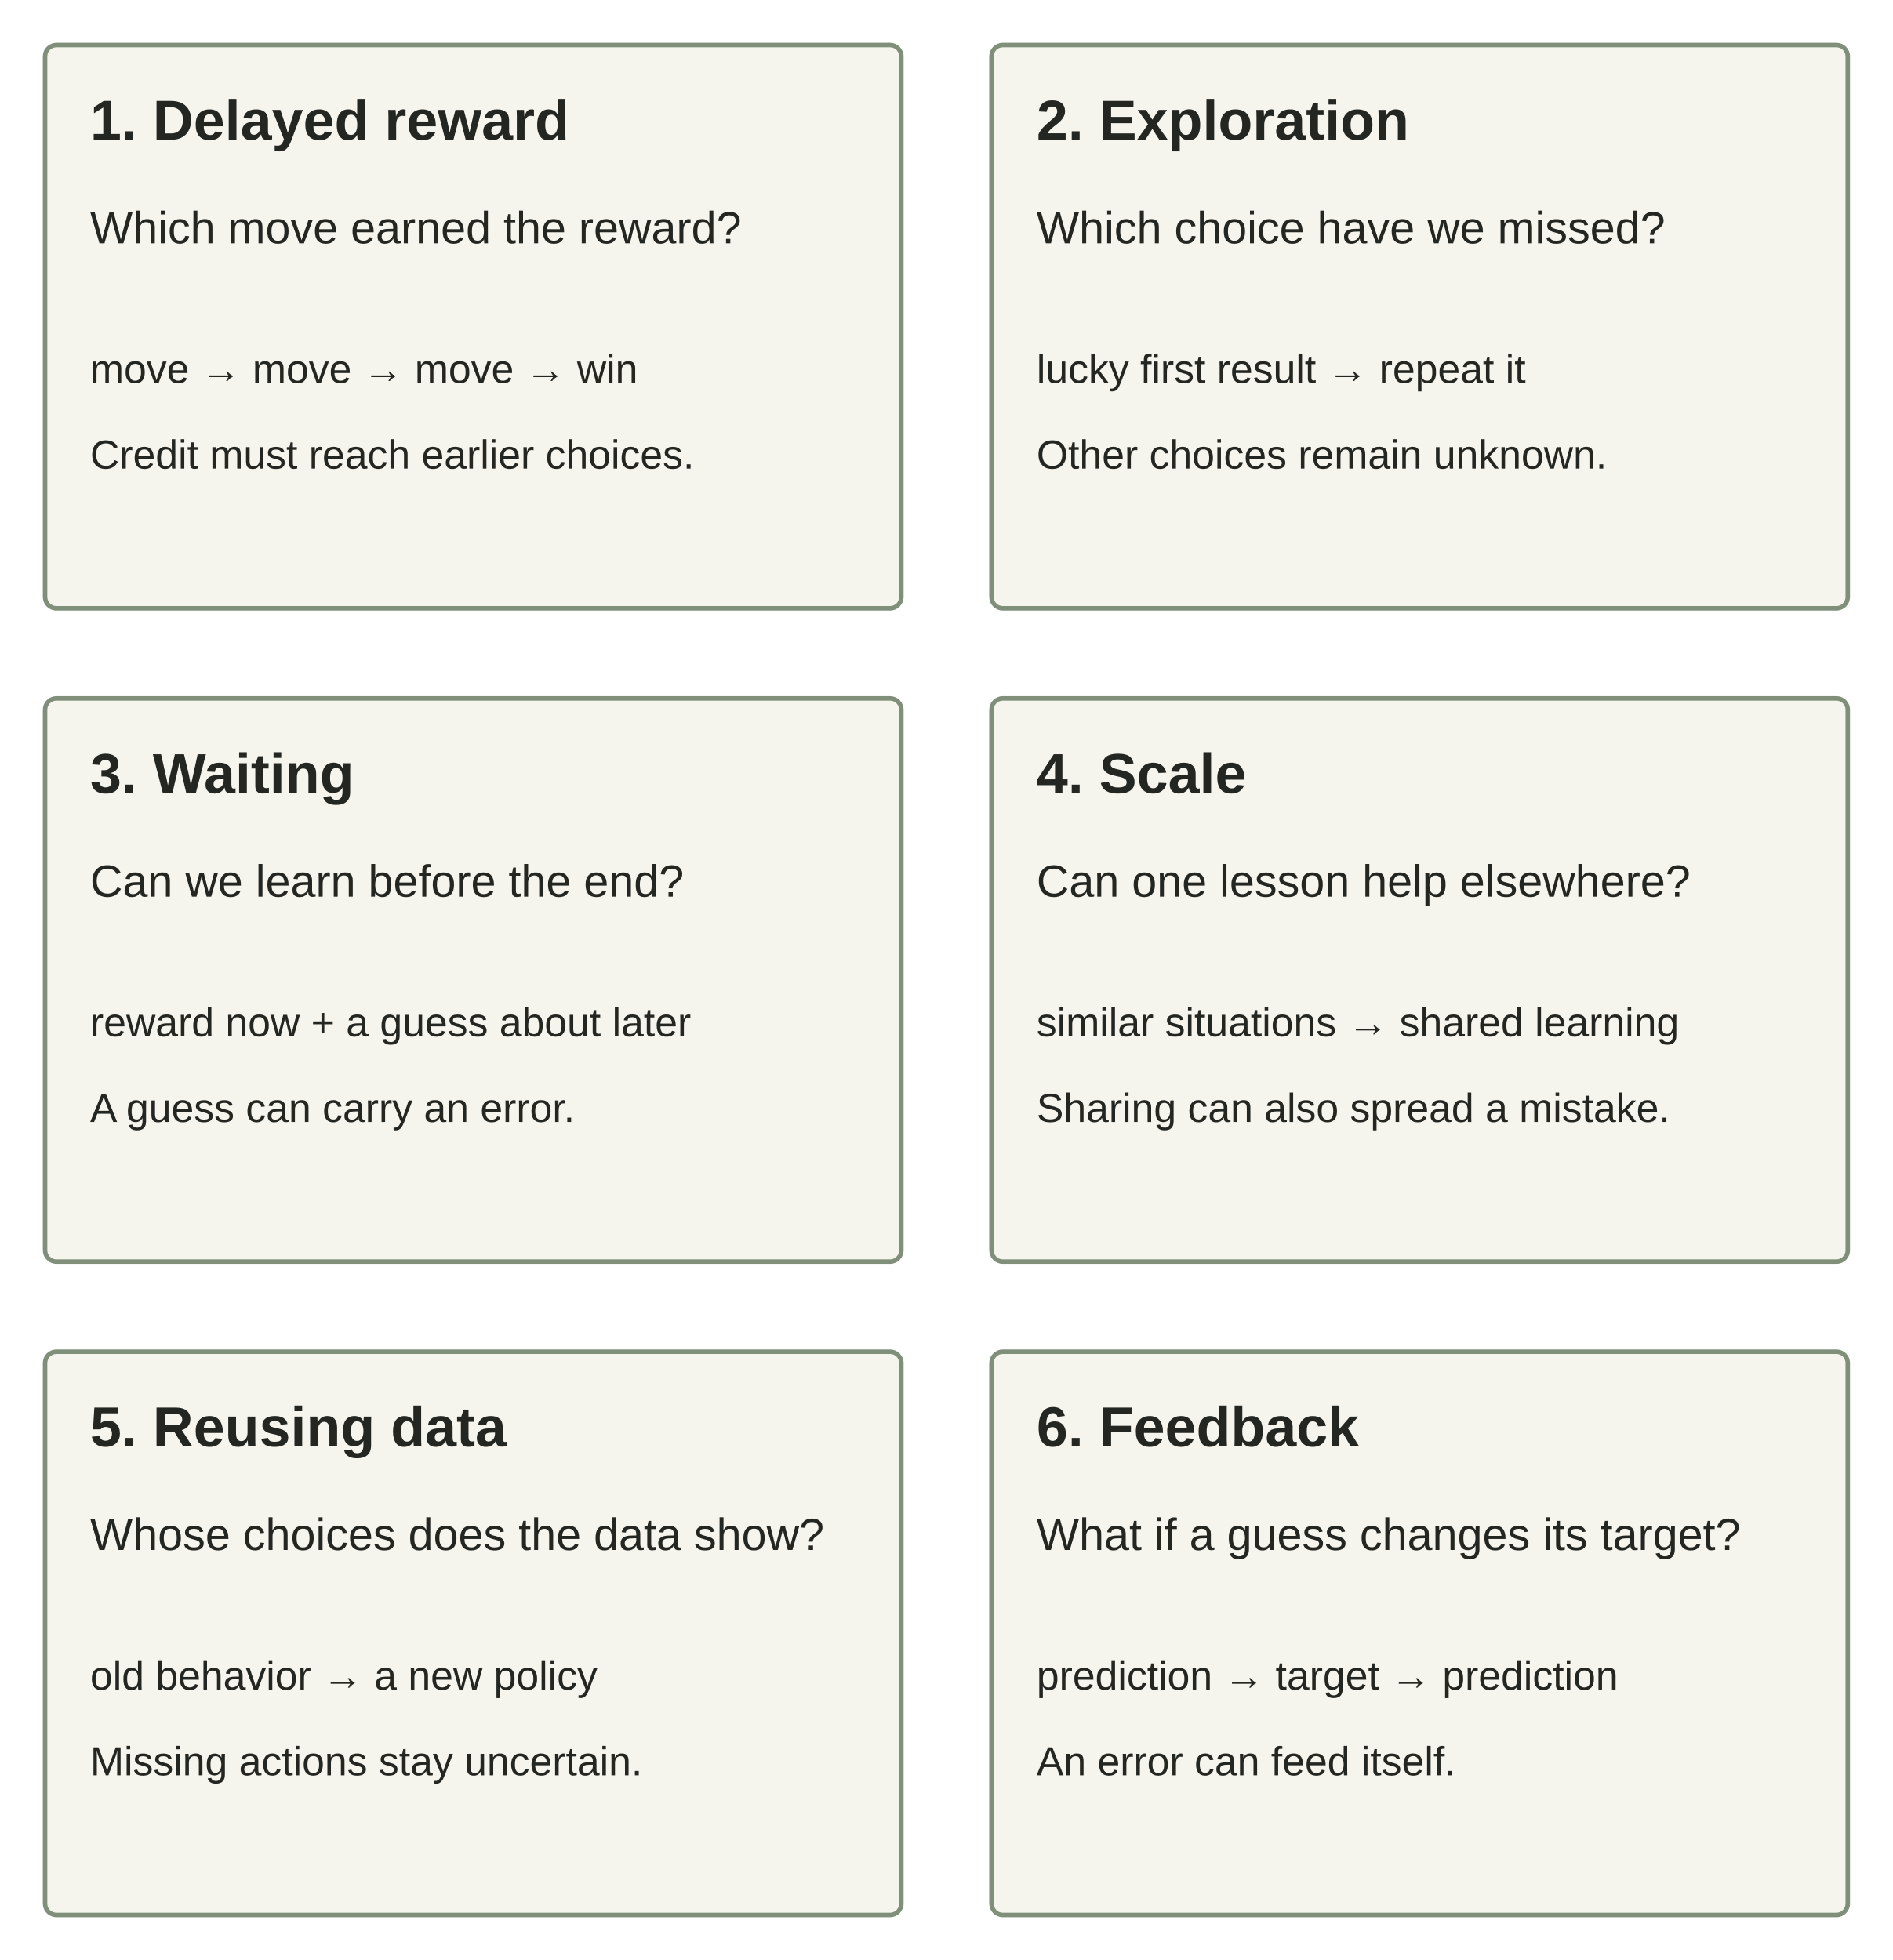
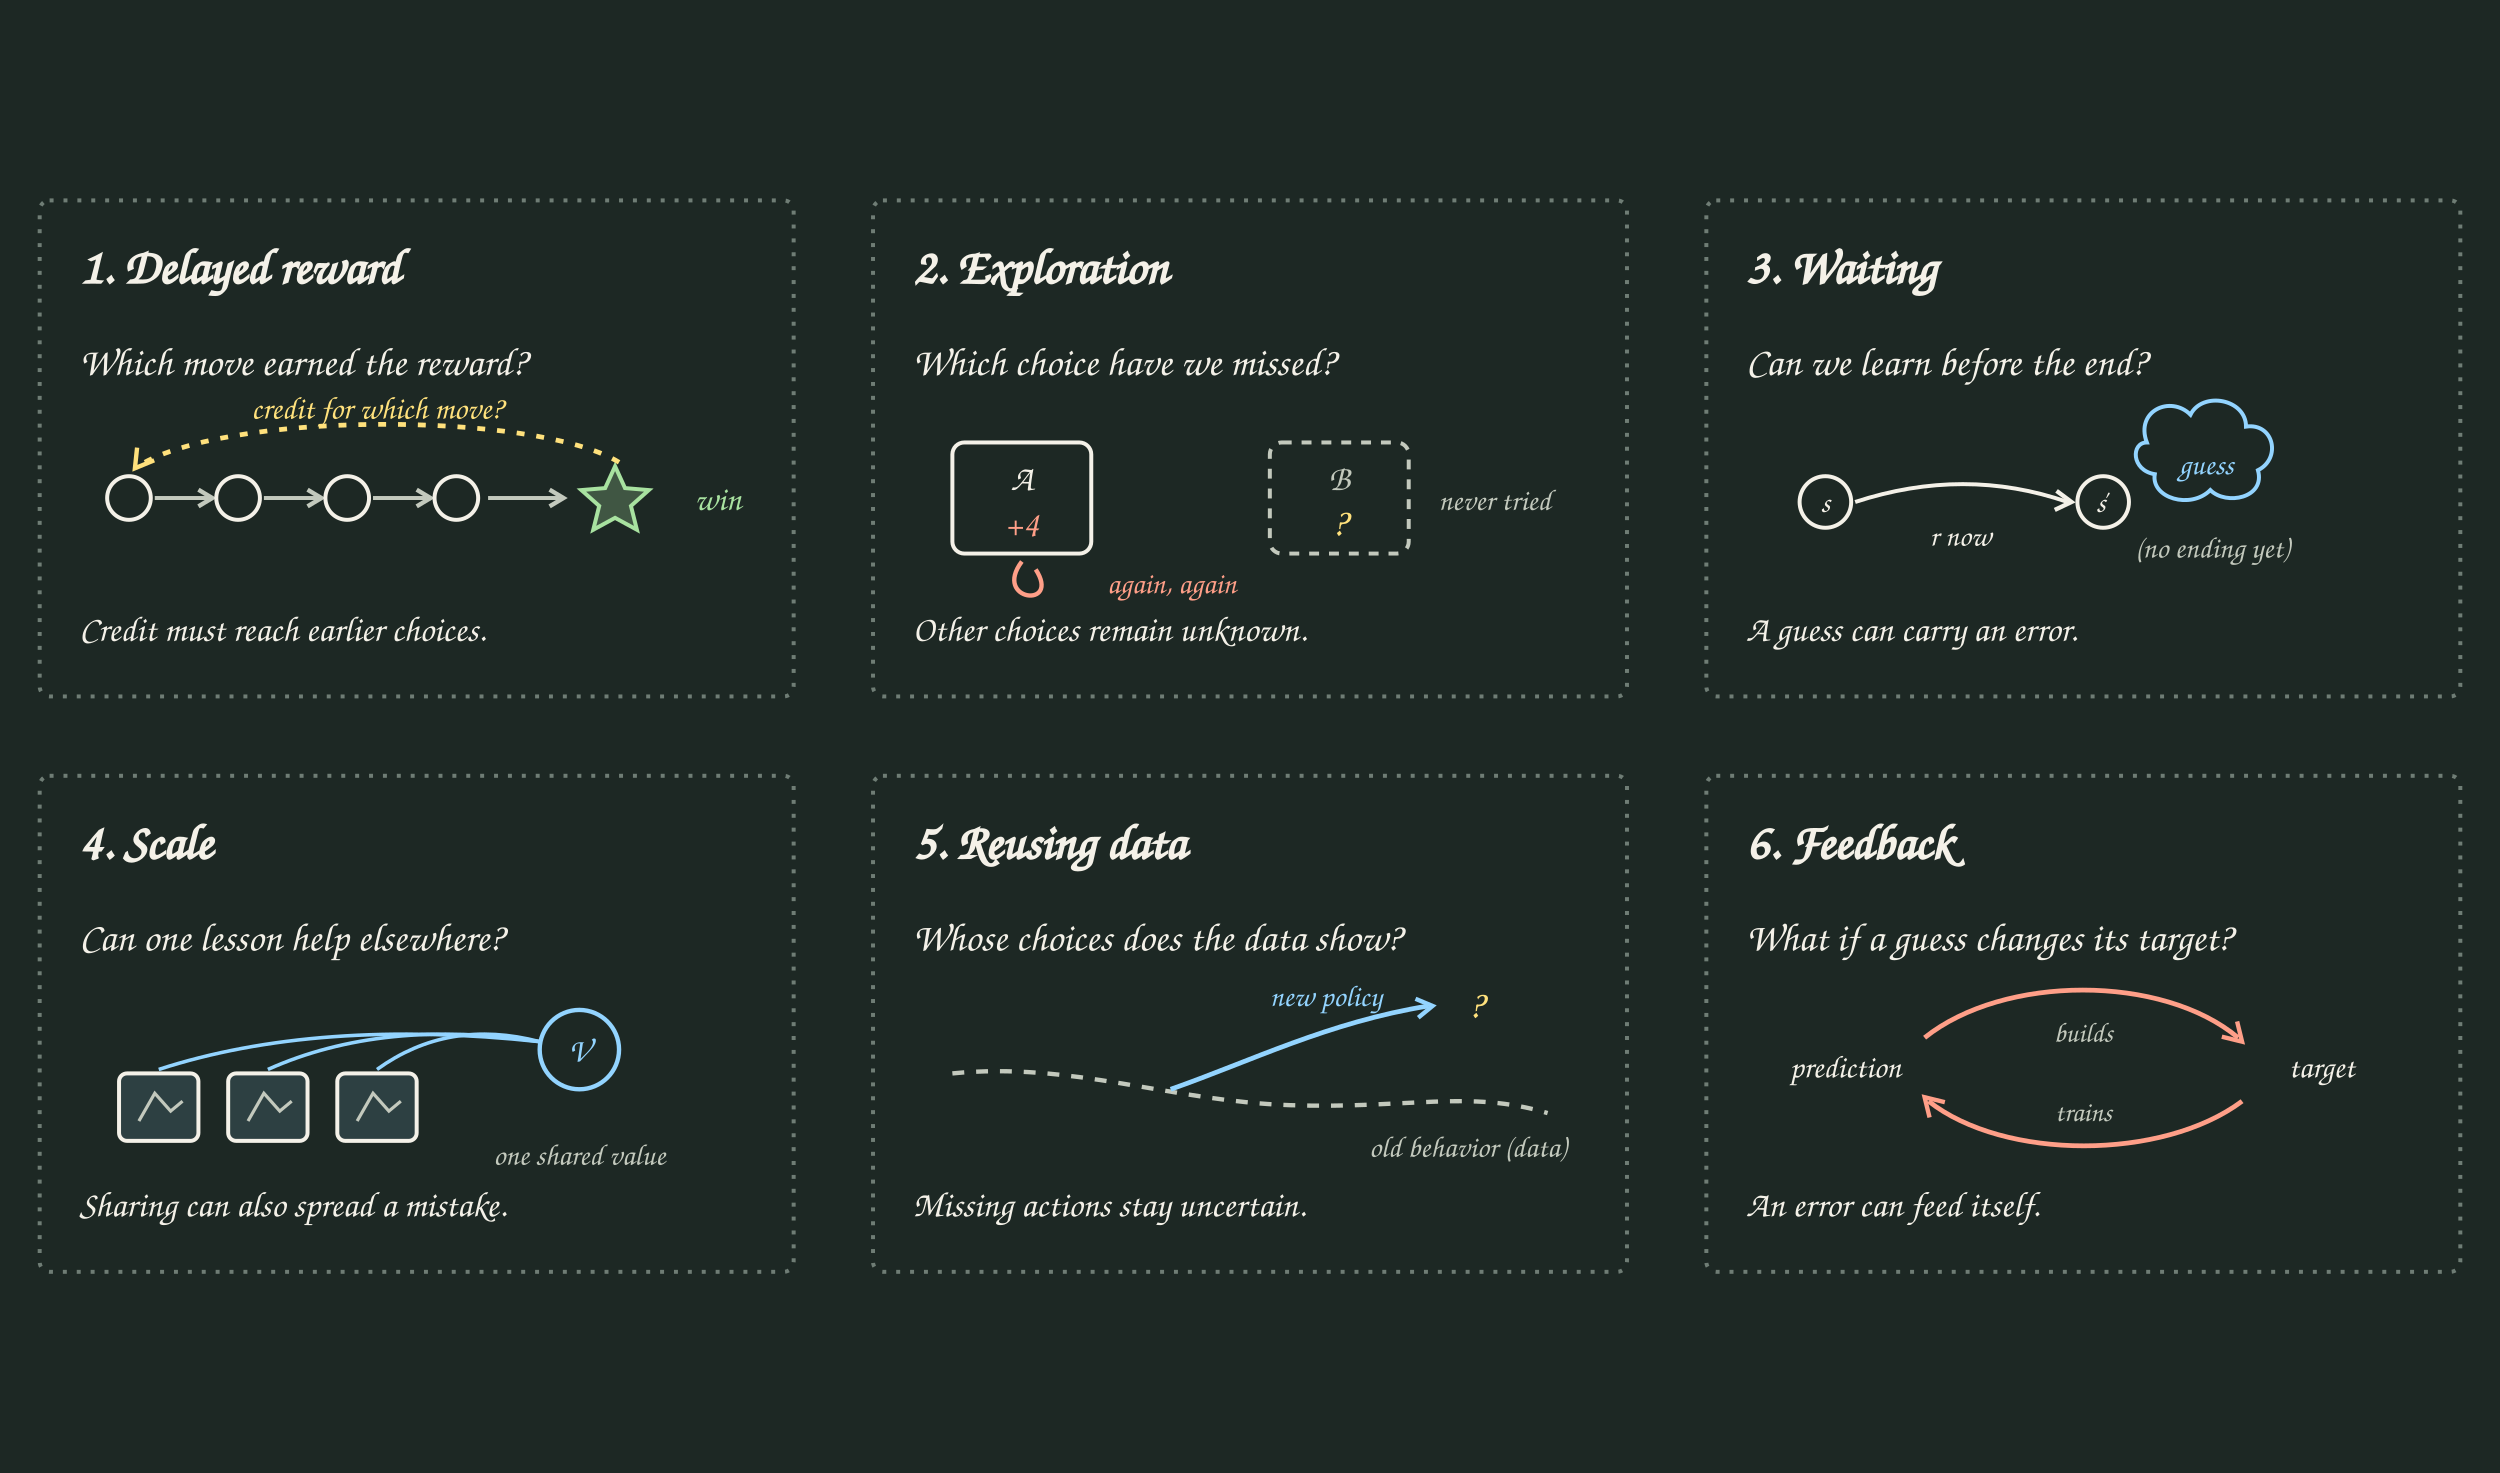
- <svg xmlns="http://www.w3.org/2000/svg" preserveAspectRatio="xMidYMid meet" class="rc-svg" viewBox="0 0 840 870" role="img" aria-labelledby="problems-title problems-desc">
-   <style>.rls-panel-title{font-family:Arial,sans-serif;font-size:16px;font-weight:700;fill:#50554e}</style>
-   <g fill="#242622" font-family="Arial,sans-serif">
-     <g class="rc-panel" data-panel="credit">
-       <rect x="20" y="20" width="380" height="250" rx="5" fill="#f5f4ed" stroke="#7f8f79" stroke-width="2" />
+ <svg xmlns="http://www.w3.org/2000/svg" viewBox="0 -81 1260 742" width="720" height="424" role="img" aria-labelledby="problems-title problems-desc">
+   <rect x="-400" y="-400" width="2060" height="1542" fill="#1d2824" />
+   <g fill="#f4f1e8" font-family="'Chalkboard SE','Comic Sans MS','Patrick Hand',cursive">
+     <g data-panel="credit">
+       <rect x="20" y="20" width="380" height="250" rx="5" fill="none" stroke="#6f7d75" stroke-width="2" stroke-dasharray="2 5" />
      <text x="40" y="62" font-size="25" font-weight="700">1. Delayed reward</text>
      <text x="40" y="108" font-size="20">Which move earned the reward?</text>
-       <text x="40" y="170" font-size="18">move → move → move → win</text>
-       <text x="40" y="208" font-size="18">Credit must reach earlier choices.</text>
+       <circle cx="65" cy="170" r="11" fill="none" stroke="#f4f1e8" stroke-width="2" />
+       <path d="M78 170L105 170" stroke="#c3c9bd" stroke-width="2" />
+       <path d="M100.0 174.2L107.0 170.0L100.0 165.8" fill="none" stroke="#c3c9bd" stroke-width="2.2" />
+       <circle cx="120" cy="170" r="11" fill="none" stroke="#f4f1e8" stroke-width="2" />
+       <path d="M133 170L160 170" stroke="#c3c9bd" stroke-width="2" />
+       <path d="M155.0 174.2L162.0 170.0L155.0 165.8" fill="none" stroke="#c3c9bd" stroke-width="2.2" />
+       <circle cx="175" cy="170" r="11" fill="none" stroke="#f4f1e8" stroke-width="2" />
+       <path d="M188 170L215 170" stroke="#c3c9bd" stroke-width="2" />
+       <path d="M210.0 174.2L217.0 170.0L210.0 165.8" fill="none" stroke="#c3c9bd" stroke-width="2.2" />
+       <circle cx="230" cy="170" r="11" fill="none" stroke="#f4f1e8" stroke-width="2" />
+       <path d="M246 170L282 170" stroke="#c3c9bd" stroke-width="2" />
+       <path d="M277.0 174.2L284.0 170.0L277.0 165.8" fill="none" stroke="#c3c9bd" stroke-width="2.2" />
+       <path d="M310 154l5 11 12 1-9 8 3 12-11-6-11 6 3-12-9-8 12-1z" stroke="#a8e2a0" fill="rgba(168,226,160,.25)" stroke-width="2" />
+       <text x="350" y="176" font-size="17" fill="#a8e2a0">win</text>
+       <path d="M312 152C270 126 110 126 68 155" fill="none" stroke="#ffe17c" stroke-width="2.4" stroke-dasharray="4 6" />
+       <path d="M69.1 144.6L68.0 155.0L77.7 151.0" fill="none" stroke="#ffe17c" stroke-width="2.2" />
+       <text x="190" y="130" text-anchor="middle" font-size="16" fill="#ffe17c">credit for which move?</text>
+       <text x="40" y="242" font-size="18">Credit must reach earlier choices.</text>
    </g>
-     <g class="rc-panel" data-panel="bandit">
-       <rect x="440" y="20" width="380" height="250" rx="5" fill="#f5f4ed" stroke="#7f8f79" stroke-width="2" />
+     <g data-panel="bandit">
+       <rect x="440" y="20" width="380" height="250" rx="5" fill="none" stroke="#6f7d75" stroke-width="2" stroke-dasharray="2 5" />
      <text x="460" y="62" font-size="25" font-weight="700">2. Exploration</text>
      <text x="460" y="108" font-size="20">Which choice have we missed?</text>
-       <text x="460" y="170" font-size="18">lucky first result → repeat it</text>
-       <text x="460" y="208" font-size="18">Other choices remain unknown.</text>
+       <rect x="480" y="142" width="70" height="56" rx="6" fill="none" stroke="#f4f1e8" stroke-width="2" />
+       <text x="515" y="166" text-anchor="middle" font-size="18" fill="#f4f1e8">A</text>
+       <text x="515" y="189" text-anchor="middle" font-size="18" fill="#ff9f88">+4</text>
+       <rect x="640" y="142" width="70" height="56" rx="6" fill="none" stroke="#c3c9bd" stroke-width="2" stroke-dasharray="5 5" />
+       <text x="675" y="166" text-anchor="middle" font-size="18" fill="#c3c9bd">B</text>
+       <text x="675" y="189" text-anchor="middle" font-size="20" fill="#ffe17c">?</text>
+       <path d="M515 202C500 222 535 226 522 206" fill="none" stroke="#ff9f88" stroke-width="2.2" />
+       <text x="558" y="218" font-size="15" fill="#ff9f88">again, again</text>
+       <text x="725" y="176" font-size="15" fill="#c3c9bd">never tried</text>
+       <text x="460" y="242" font-size="18">Other choices remain unknown.</text>
    </g>
-     <g class="rc-panel" data-panel="horizons">
-       <rect x="20" y="310" width="380" height="250" rx="5" fill="#f5f4ed" stroke="#7f8f79" stroke-width="2" />
+     <g data-panel="horizons" transform="translate(840 -290)">
+       <rect x="20" y="310" width="380" height="250" rx="5" fill="none" stroke="#6f7d75" stroke-width="2" stroke-dasharray="2 5" />
      <text x="40" y="352" font-size="25" font-weight="700">3. Waiting</text>
      <text x="40" y="398" font-size="20">Can we learn before the end?</text>
-       <text x="40" y="460" font-size="18">reward now + a guess about later</text>
-       <text x="40" y="498" font-size="18">A guess can carry an error.</text>
+       <circle cx="80" cy="462" r="13" fill="none" stroke="#f4f1e8" stroke-width="2" />
+       <text x="80" y="467" text-anchor="middle" font-size="15" fill="#f4f1e8">s</text>
+       <path d="M95 462Q150 444 202 462" fill="none" stroke="#f4f1e8" stroke-width="2" />
+       <path d="M195.6 466.0L204.0 462.0L196.5 456.4" fill="none" stroke="#f4f1e8" stroke-width="2.2" />
+       <text x="148" y="484" text-anchor="middle" font-size="15" fill="#f4f1e8">r now</text>
+       <circle cx="220" cy="462" r="13" fill="none" stroke="#f4f1e8" stroke-width="2" />
+       <text x="220" y="467" text-anchor="middle" font-size="15" fill="#f4f1e8">s′</text>
+       <path d="M242 432c-6-16 12-24 22-14 6-12 28-8 28 6 14-2 18 16 6 22 4 14-16 18-24 10-10 10-30 4-28-8-12-2-12-16-4-16z" fill="none" stroke="#93d4ff" stroke-width="2" />
+       <text x="272" y="448" text-anchor="middle" font-size="15" fill="#93d4ff">guess</text>
+       <text x="236" y="490" font-size="15" fill="#c3c9bd">(no ending yet)</text>
+       <text x="40" y="532" font-size="18">A guess can carry an error.</text>
    </g>
-     <g class="rc-panel" data-panel="sharing">
-       <rect x="440" y="310" width="380" height="250" rx="5" fill="#f5f4ed" stroke="#7f8f79" stroke-width="2" />
+     <g data-panel="sharing" transform="translate(-420 0)">
+       <rect x="440" y="310" width="380" height="250" rx="5" fill="none" stroke="#6f7d75" stroke-width="2" stroke-dasharray="2 5" />
      <text x="460" y="352" font-size="25" font-weight="700">4. Scale</text>
      <text x="460" y="398" font-size="20">Can one lesson help elsewhere?</text>
-       <text x="460" y="460" font-size="18">similar situations → shared learning</text>
-       <text x="460" y="498" font-size="18">Sharing can also spread a mistake.</text>
+       <rect x="480" y="460" width="40" height="34" rx="4" fill="rgba(147,212,255,.14)" stroke="#f4f1e8" stroke-width="2" />
+       <path d="M490 484l8-14 8 9 6-5" fill="none" stroke="#c3c9bd" stroke-width="1.6" />
+       <path d="M500 458Q580.0 432 692 444" fill="none" stroke="#93d4ff" stroke-width="1.8" />
+       <rect x="535" y="460" width="40" height="34" rx="4" fill="rgba(147,212,255,.14)" stroke="#f4f1e8" stroke-width="2" />
+       <path d="M545 484l8-14 8 9 6-5" fill="none" stroke="#c3c9bd" stroke-width="1.6" />
+       <path d="M555 458Q613.0 432 692 444" fill="none" stroke="#93d4ff" stroke-width="1.8" />
+       <rect x="590" y="460" width="40" height="34" rx="4" fill="rgba(147,212,255,.14)" stroke="#f4f1e8" stroke-width="2" />
+       <path d="M600 484l8-14 8 9 6-5" fill="none" stroke="#c3c9bd" stroke-width="1.6" />
+       <path d="M610 458Q646.0 432 692 444" fill="none" stroke="#93d4ff" stroke-width="1.8" />
+       <circle cx="712" cy="448" r="20" fill="none" stroke="#93d4ff" stroke-width="2.2" />
+       <text x="712" y="454" text-anchor="middle" font-size="17" fill="#93d4ff">V</text>
+       <text x="712" y="506" text-anchor="middle" font-size="15" fill="#c3c9bd">one shared value</text>
+       <text x="460" y="532" font-size="18">Sharing can also spread a mistake.</text>
    </g>
-     <g class="rc-panel" data-panel="behavior">
-       <rect x="20" y="600" width="380" height="250" rx="5" fill="#f5f4ed" stroke="#7f8f79" stroke-width="2" />
+     <g data-panel="behavior" transform="translate(420 -290)">
+       <rect x="20" y="600" width="380" height="250" rx="5" fill="none" stroke="#6f7d75" stroke-width="2" stroke-dasharray="2 5" />
      <text x="40" y="642" font-size="25" font-weight="700">5. Reusing data</text>
      <text x="40" y="688" font-size="20">Whose choices does the data show?</text>
-       <text x="40" y="750" font-size="18">old behavior → a new policy</text>
-       <text x="40" y="788" font-size="18">Missing actions stay uncertain.</text>
+       <path d="M60 750C120 744 170 764 230 766S320 758 360 770" fill="none" stroke="#c3c9bd" stroke-width="2.2" stroke-dasharray="6 6" />
+       <text x="270" y="792" font-size="15" fill="#c3c9bd">old behavior (data)</text>
+       <path d="M170 758C210 744 250 724 300 716" fill="none" stroke="#93d4ff" stroke-width="2.4" />
+       <path d="M294.8 721.9L302.0 716.0L293.4 712.4" fill="none" stroke="#93d4ff" stroke-width="2.2" />
+       <text x="220" y="716" font-size="15" fill="#93d4ff">new policy</text>
+       <text x="320" y="722" font-size="20" fill="#ffe17c">?</text>
+       <text x="40" y="822" font-size="18">Missing actions stay uncertain.</text>
    </g>
-     <g class="rc-panel" data-panel="triad">
-       <rect x="440" y="600" width="380" height="250" rx="5" fill="#f5f4ed" stroke="#7f8f79" stroke-width="2" />
+     <g data-panel="triad" transform="translate(420 -290)">
+       <rect x="440" y="600" width="380" height="250" rx="5" fill="none" stroke="#6f7d75" stroke-width="2" stroke-dasharray="2 5" />
      <text x="460" y="642" font-size="25" font-weight="700">6. Feedback</text>
      <text x="460" y="688" font-size="20">What if a guess changes its target?</text>
-       <text x="460" y="750" font-size="18">prediction → target → prediction</text>
-       <text x="460" y="788" font-size="18">An error can feed itself.</text>
+       <text x="510" y="752" text-anchor="middle" font-size="16" fill="#f4f1e8">prediction</text>
+       <text x="750" y="752" text-anchor="middle" font-size="16" fill="#f4f1e8">target</text>
+       <path d="M550 732C590 700 670 700 708 732" fill="none" stroke="#ff9f88" stroke-width="2.4" />
+       <path d="M699.8 731.5L710.0 734.0L707.5 723.8" fill="none" stroke="#ff9f88" stroke-width="2.2" />
+       <path d="M710 764C670 794 590 794 552 764" fill="none" stroke="#ff9f88" stroke-width="2.4" />
+       <path d="M560.2 764.5L550.0 762.0L552.5 772.2" fill="none" stroke="#ff9f88" stroke-width="2.2" />
+       <text x="630" y="734" text-anchor="middle" font-size="14" fill="#c3c9bd">builds</text>
+       <text x="630" y="774" text-anchor="middle" font-size="14" fill="#c3c9bd">trains</text>
+       <text x="460" y="822" font-size="18">An error can feed itself.</text>
    </g>
  </g>
</svg>
